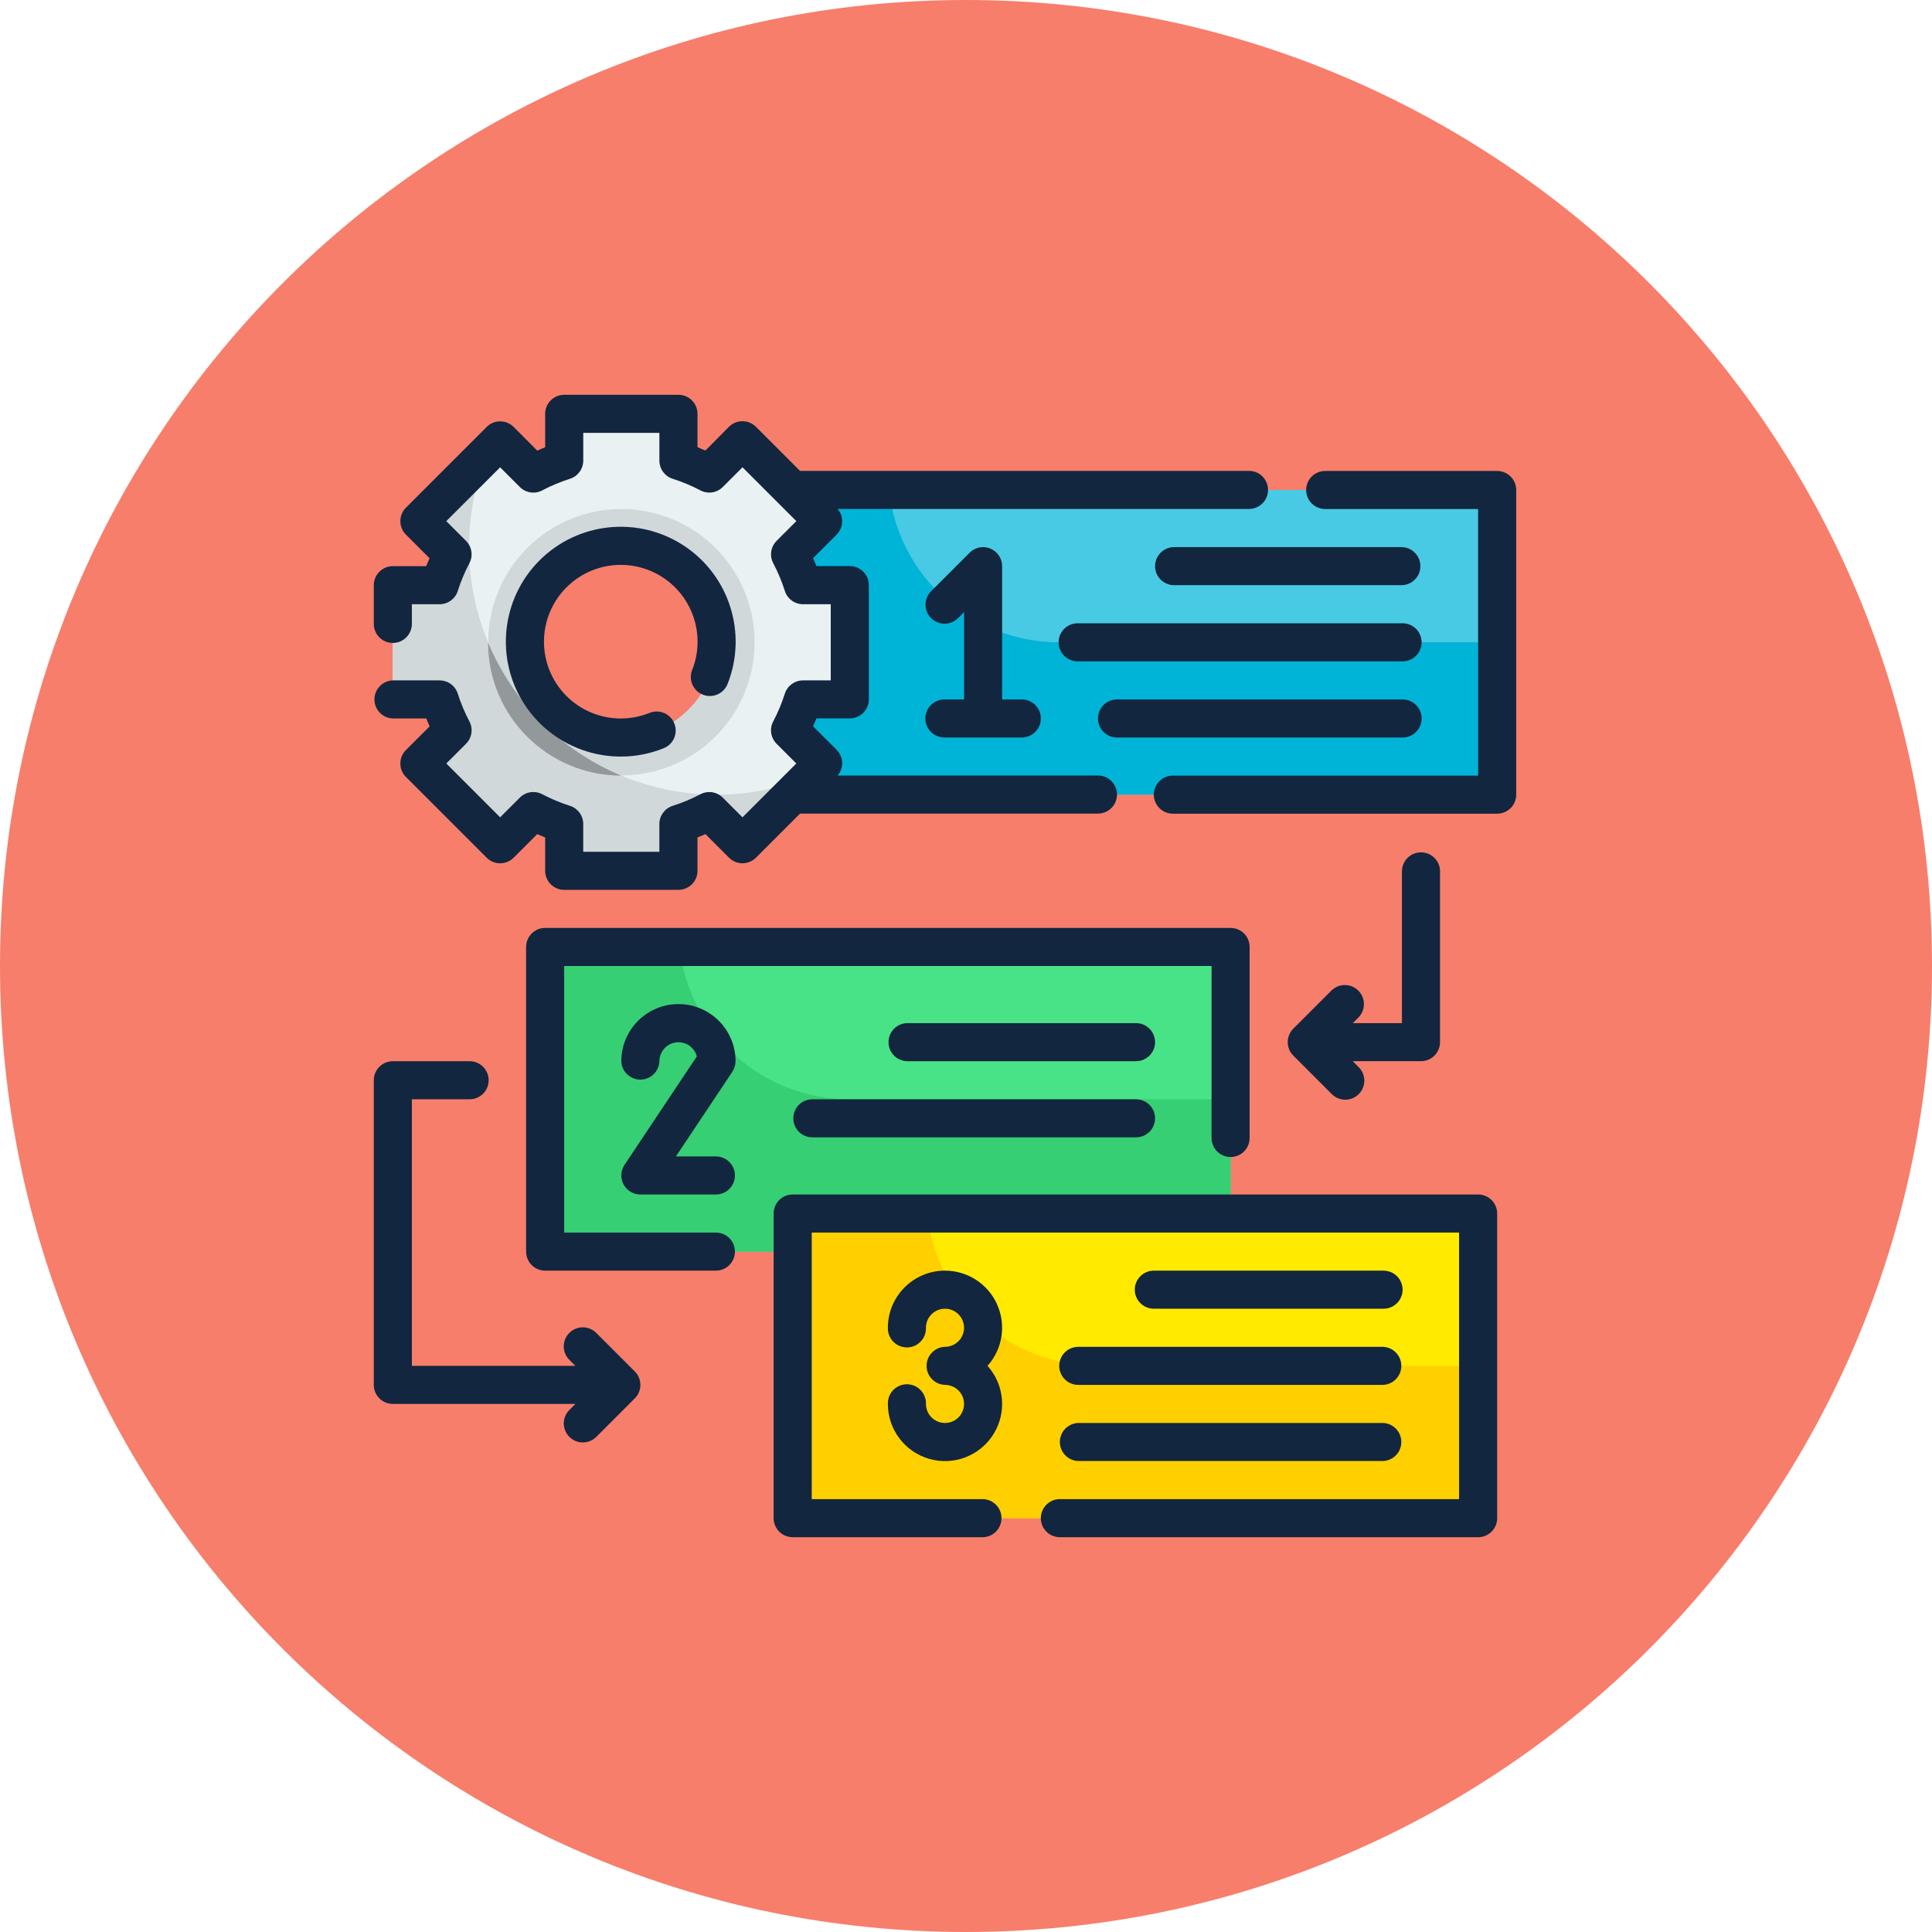
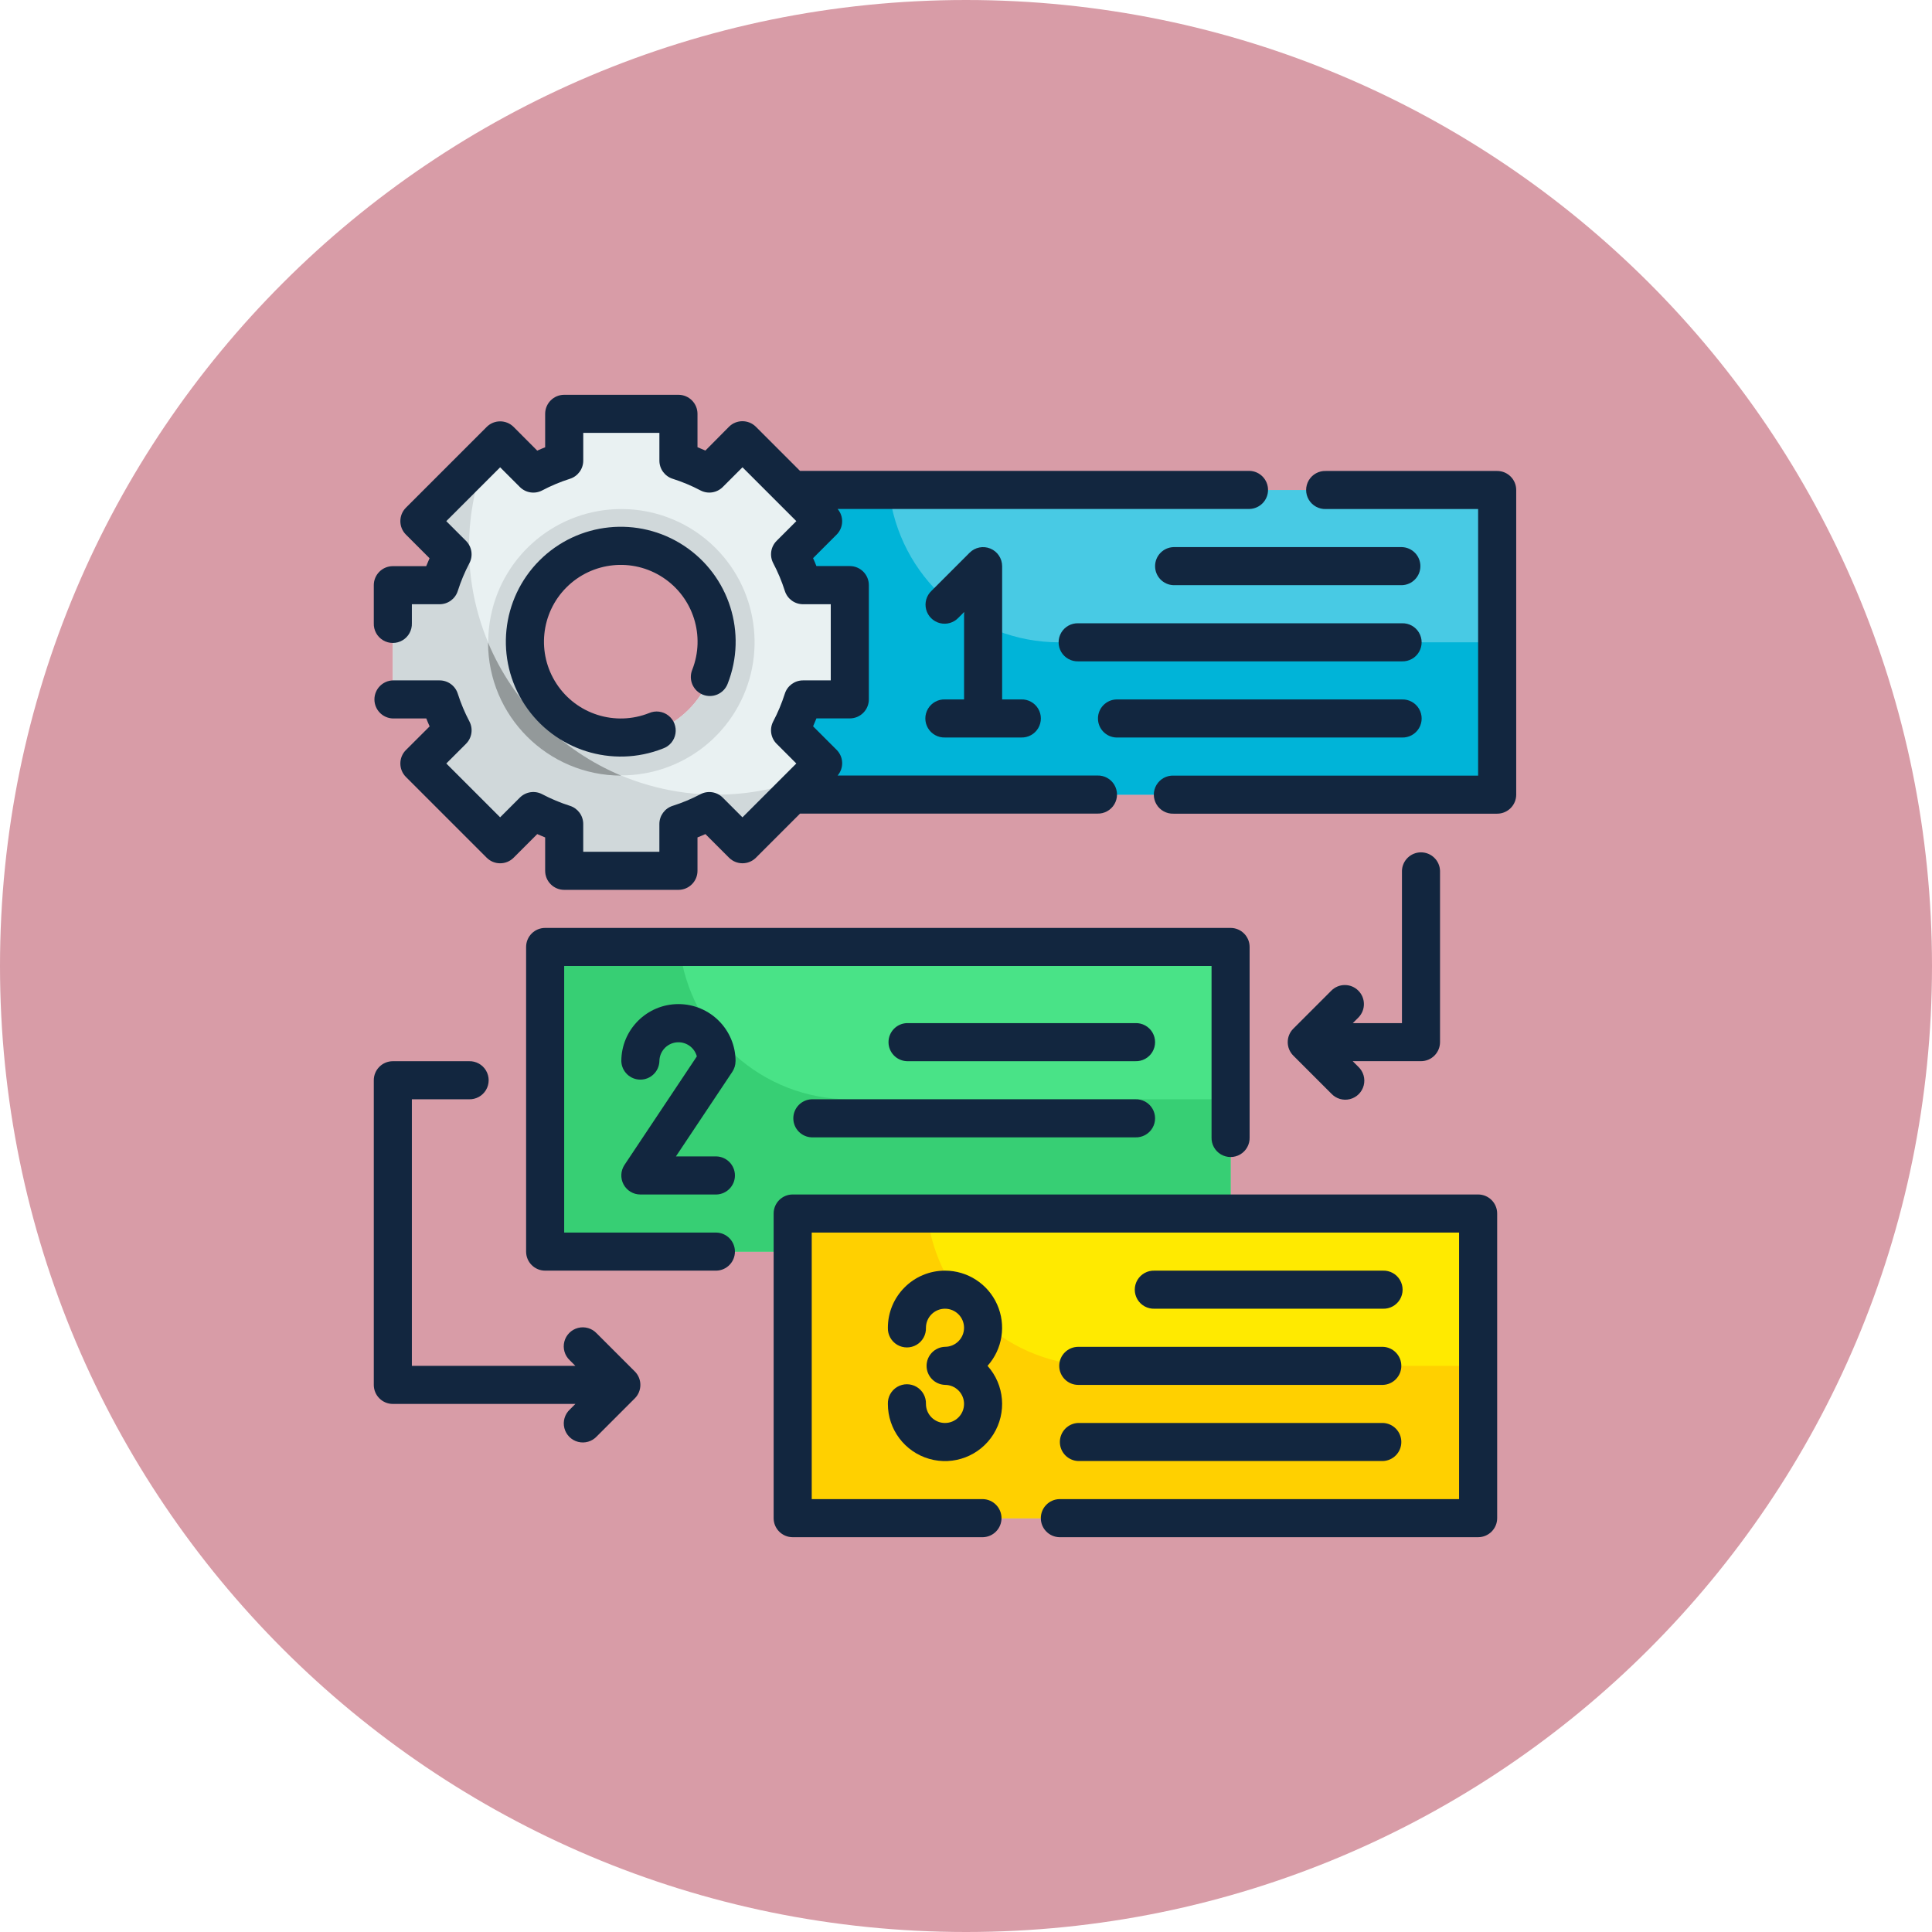
<svg xmlns="http://www.w3.org/2000/svg" width="92" height="92" viewBox="0 0 92 92">
  <g id="Grupo_1069998" data-name="Grupo 1069998" transform="translate(-5750 8203)">
-     <circle id="Elipse_9126" data-name="Elipse 9126" cx="46" cy="46" r="46" transform="translate(5750 -8203)" fill="#f77e6b" />
+     <circle id="Elipse_9126" data-name="Elipse 9126" cx="46" cy="46" r="46" transform="translate(5750 -8203)" fill="#d89ca7" />
    <g id="Fill_Outline" data-name="Fill Outline" transform="translate(5765.8 -8186.2)">
      <g id="Color" transform="translate(2.907 2.907)">
        <path id="Trazado_815109" data-name="Trazado 815109" d="M22,7H57.36V21.507H22Z" transform="translate(-4.773 -3.373)" fill="#48cae4" />
        <path id="Trazado_815110" data-name="Trazado 815110" d="M57.36,14.253v7.253H22V7h6.4a8.154,8.154,0,0,0,8.106,7.253Z" transform="translate(-4.773 -3.373)" fill="#00b4d8" />
        <path id="Trazado_815111" data-name="Trazado 815111" d="M11,31H43.64V45.507H11Z" transform="translate(-3.747 -5.613)" fill="#49e387" />
        <path id="Trazado_815112" data-name="Trazado 815112" d="M24.76,16.6V11.16H22.53a9.491,9.491,0,0,0-.617-1.469L23.5,8.114,19.647,4.26,18.069,5.847A9.491,9.491,0,0,0,16.6,5.23V3H11.16V5.23a9.491,9.491,0,0,0-1.469.617L8.114,4.26,4.26,8.114,5.847,9.691A9.491,9.491,0,0,0,5.23,11.16H3V16.6H5.23a9.491,9.491,0,0,0,.617,1.469L4.26,19.647,8.114,23.5l1.578-1.587a9.491,9.491,0,0,0,1.469.617v2.23H16.6V22.53a9.491,9.491,0,0,0,1.469-.617L19.647,23.5,23.5,19.647l-1.587-1.578A9.491,9.491,0,0,0,22.53,16.6ZM13.88,18.413a4.533,4.533,0,1,1,4.533-4.533A4.533,4.533,0,0,1,13.88,18.413Z" transform="translate(-3 -3)" fill="#e9f1f2" />
        <path id="Trazado_815113" data-name="Trazado 815113" d="M18.413,21.325A11.787,11.787,0,0,1,7.515,5.05L4.26,8.3,5.847,9.883a9.491,9.491,0,0,0-.617,1.469H3v5.44H5.23a9.491,9.491,0,0,0,.617,1.469L4.26,19.838l3.853,3.853L9.691,22.1a9.491,9.491,0,0,0,1.469.617v2.23H16.6v-2.23a9.491,9.491,0,0,0,1.469-.617l1.578,1.587L22.9,20.436a11.722,11.722,0,0,1-4.488.889Z" transform="translate(-3 -3.191)" fill="#d0d8da" />
        <path id="Trazado_815114" data-name="Trazado 815114" d="M14.347,8a6.342,6.342,0,1,0,4.489,1.858A6.347,6.347,0,0,0,14.347,8Zm0,10.88a4.533,4.533,0,1,1,4.533-4.533A4.533,4.533,0,0,1,14.347,18.88Z" transform="translate(-3.467 -3.467)" fill="#d0d8da" />
        <path id="Trazado_815115" data-name="Trazado 815115" d="M8,15.01a6.347,6.347,0,0,0,6.338,6.338A11.852,11.852,0,0,1,8,15.01Z" transform="translate(-3.467 -4.121)" fill="#93999a" />
        <path id="Trazado_815116" data-name="Trazado 815116" d="M43.64,38.253v7.253H11V31h6.4a8.154,8.154,0,0,0,8.106,7.253Z" transform="translate(-3.747 -5.613)" fill="#37cf74" />
        <path id="Trazado_815117" data-name="Trazado 815117" d="M24,45H56.64V59.507H24Z" transform="translate(-4.96 -6.92)" fill="#ffea00" />
        <path id="Trazado_815118" data-name="Trazado 815118" d="M56.64,52.253v7.253H24V45h6.4a8.154,8.154,0,0,0,8.106,7.253Z" transform="translate(-4.96 -6.92)" fill="#ffd000" />
      </g>
      <g id="Outline_copy" data-name="Outline copy" transform="translate(2 2)">
        <path id="Trazado_815119" data-name="Trazado 815119" d="M59.32,6H51.16a.907.907,0,1,0,0,1.813h7.253V20.507H43.907a.907.907,0,1,0,0,1.813H59.32a.907.907,0,0,0,.907-.907V6.907A.907.907,0,0,0,59.32,6Z" transform="translate(-5.826 -2.373)" fill="#12263f" />
        <path id="Trazado_815120" data-name="Trazado 815120" d="M19.067,44.507H11.813V31.813H42.64v8.16a.907.907,0,1,0,1.813,0V30.907A.907.907,0,0,0,43.547,30H10.907a.907.907,0,0,0-.907.907V45.413a.907.907,0,0,0,.907.907h8.16a.907.907,0,0,0,0-1.813Z" transform="translate(-2.747 -4.613)" fill="#12263f" />
        <path id="Trazado_815121" data-name="Trazado 815121" d="M56.547,44H23.907a.907.907,0,0,0-.907.907V59.413a.907.907,0,0,0,.907.907h9.067a.907.907,0,0,0,0-1.813h-8.16V45.813H55.64V58.507H36.6a.907.907,0,0,0,0,1.813H56.547a.907.907,0,0,0,.907-.907V44.907A.907.907,0,0,0,56.547,44Z" transform="translate(-3.96 -5.92)" fill="#12263f" />
        <path id="Trazado_815122" data-name="Trazado 815122" d="M6.554,17.556A8.1,8.1,0,0,1,6,16.235a.907.907,0,0,0-.865-.635H2.907a.907.907,0,0,0,0,1.813H4.5c.051.126.1.251.159.377L3.53,18.916a.907.907,0,0,0,0,1.282l3.846,3.846a.907.907,0,0,0,1.282,0l1.125-1.125c.126.055.251.108.377.159v1.589a.907.907,0,0,0,.907.907h5.44a.907.907,0,0,0,.907-.907V23.077c.126-.051.251-.1.377-.159l1.125,1.125a.907.907,0,0,0,1.282,0l2.1-2.1H36.454a.907.907,0,1,0,0-1.813H24.087a.9.9,0,0,0-.043-1.218l-1.125-1.125c.055-.126.108-.251.159-.377h1.589a.907.907,0,0,0,.907-.907v-5.44a.907.907,0,0,0-.907-.907H23.077c-.051-.126-.1-.251-.159-.377l1.125-1.125a.9.9,0,0,0,.043-1.218h19.62a.907.907,0,0,0,0-1.813H22.295l-2.1-2.1a.907.907,0,0,0-1.282,0L17.791,4.655c-.126-.055-.251-.108-.377-.159V2.907A.907.907,0,0,0,16.507,2h-5.44a.907.907,0,0,0-.907.907V4.5c-.126.051-.251.1-.377.159L8.658,3.53a.907.907,0,0,0-1.282,0L3.53,7.376a.907.907,0,0,0,0,1.282L4.655,9.783c-.055.126-.108.251-.159.377H2.907A.907.907,0,0,0,2,11.067V12.88a.907.907,0,1,0,1.813,0v-.907H5.136A.907.907,0,0,0,6,11.339a8.1,8.1,0,0,1,.553-1.321.907.907,0,0,0-.162-1.062l-.939-.939L8.017,5.453l.939.939a.907.907,0,0,0,1.062.162A8.1,8.1,0,0,1,11.339,6a.907.907,0,0,0,.635-.865V3.813H15.6V5.136A.907.907,0,0,0,16.235,6a8.1,8.1,0,0,1,1.321.553.907.907,0,0,0,1.062-.162l.939-.939,2.564,2.564-.939.939a.907.907,0,0,0-.162,1.062,8.1,8.1,0,0,1,.553,1.321.907.907,0,0,0,.865.635H23.76V15.6H22.437a.907.907,0,0,0-.865.635,8.1,8.1,0,0,1-.553,1.321.907.907,0,0,0,.162,1.062l.939.939-2.564,2.564-.939-.939a.907.907,0,0,0-1.062-.162,8.1,8.1,0,0,1-1.321.553.907.907,0,0,0-.635.865V23.76H11.973V22.437a.907.907,0,0,0-.635-.865,8.1,8.1,0,0,1-1.321-.553.907.907,0,0,0-1.062.162l-.939.939L5.453,19.557l.939-.939a.907.907,0,0,0,.162-1.062Z" transform="translate(-2 -2)" fill="#12263f" />
        <path id="Trazado_815123" data-name="Trazado 815123" d="M18.316,16.927a.907.907,0,0,0,1.179-.514,5.471,5.471,0,1,0-3.078,3.078.907.907,0,1,0-.661-1.688,3.657,3.657,0,1,1,2.051-2.051.907.907,0,0,0,.51,1.175Z" transform="translate(-2.647 -2.647)" fill="#12263f" />
        <path id="Trazado_815124" data-name="Trazado 815124" d="M31.907,17.253a.907.907,0,1,0,0,1.813h3.627a.907.907,0,1,0,0-1.813h-.907V10.907a.907.907,0,0,0-1.548-.641l-1.813,1.813a.907.907,0,1,0,1.282,1.282l.266-.266v4.158Z" transform="translate(-4.706 -2.747)" fill="#12263f" />
        <path id="Trazado_815125" data-name="Trazado 815125" d="M54.787,10H43.907a.907.907,0,0,0,0,1.813h10.88a.907.907,0,0,0,0-1.813Z" transform="translate(-5.826 -2.747)" fill="#12263f" />
        <path id="Trazado_815126" data-name="Trazado 815126" d="M54.32,14H38.907a.907.907,0,1,0,0,1.813H54.32a.907.907,0,1,0,0-1.813Z" transform="translate(-5.36 -3.12)" fill="#12263f" />
        <path id="Trazado_815127" data-name="Trazado 815127" d="M54.507,18h-13.6a.907.907,0,0,0,0,1.813h13.6a.907.907,0,1,0,0-1.813Z" transform="translate(-5.546 -3.493)" fill="#12263f" />
        <path id="Trazado_815128" data-name="Trazado 815128" d="M53.361,32.612a.907.907,0,0,0-1.282,0l-1.813,1.813a.907.907,0,0,0,0,1.282l1.813,1.813a.907.907,0,1,0,1.282-1.282l-.266-.266h3.251a.907.907,0,0,0,.907-.907v-8.16a.907.907,0,0,0-1.813,0V34.16H53.1l.266-.266A.907.907,0,0,0,53.361,32.612Z" transform="translate(-6.48 -4.24)" fill="#12263f" />
        <path id="Trazado_815129" data-name="Trazado 815129" d="M12.614,49.959a.907.907,0,1,0-1.282,1.282l.266.266H3.813V38.813h2.72a.907.907,0,1,0,0-1.813H2.907A.907.907,0,0,0,2,37.907V52.413a.907.907,0,0,0,.907.907H11.6l-.266.266a.907.907,0,1,0,1.282,1.282l1.813-1.813a.907.907,0,0,0,0-1.282Z" transform="translate(-2 -5.266)" fill="#12263f" />
        <path id="Trazado_815130" data-name="Trazado 815130" d="M20.44,36.72a2.72,2.72,0,1,0-5.44,0,.907.907,0,0,0,1.813,0,.907.907,0,0,1,1.783-.23l-3.445,5.168a.907.907,0,0,0,.755,1.409h3.627a.907.907,0,0,0,0-1.813H17.6l2.686-4.03a.912.912,0,0,0,.152-.5Z" transform="translate(-3.213 -4.986)" fill="#12263f" />
        <path id="Trazado_815131" data-name="Trazado 815131" d="M40.787,35H29.907a.907.907,0,0,0,0,1.813h10.88a.907.907,0,1,0,0-1.813Z" transform="translate(-4.52 -5.08)" fill="#12263f" />
        <path id="Trazado_815132" data-name="Trazado 815132" d="M40.32,39H24.907a.907.907,0,0,0,0,1.813H40.32a.907.907,0,1,0,0-1.813Z" transform="translate(-4.053 -5.453)" fill="#12263f" />
        <path id="Trazado_815133" data-name="Trazado 815133" d="M31.72,48A2.72,2.72,0,0,0,29,50.72a.907.907,0,1,0,1.813,0,.907.907,0,1,1,.907.907.907.907,0,0,0,0,1.813.907.907,0,1,1-.907.907.907.907,0,1,0-1.813,0,2.72,2.72,0,1,0,4.746-1.813A2.72,2.72,0,0,0,31.72,48Z" transform="translate(-4.52 -6.293)" fill="#12263f" />
        <path id="Trazado_815134" data-name="Trazado 815134" d="M53.787,49.813a.907.907,0,1,0,0-1.813H42.907a.907.907,0,1,0,0,1.813Z" transform="translate(-5.733 -6.293)" fill="#12263f" />
        <path id="Trazado_815135" data-name="Trazado 815135" d="M38,52.907a.907.907,0,0,0,.907.907H53.413a.907.907,0,0,0,0-1.813H38.907A.907.907,0,0,0,38,52.907Z" transform="translate(-5.36 -6.666)" fill="#12263f" />
        <path id="Trazado_815136" data-name="Trazado 815136" d="M38.907,57.813H53.413a.907.907,0,0,0,0-1.813H38.907a.907.907,0,0,0,0,1.813Z" transform="translate(-5.36 -7.04)" fill="#12263f" />
      </g>
    </g>
  </g>
</svg>
